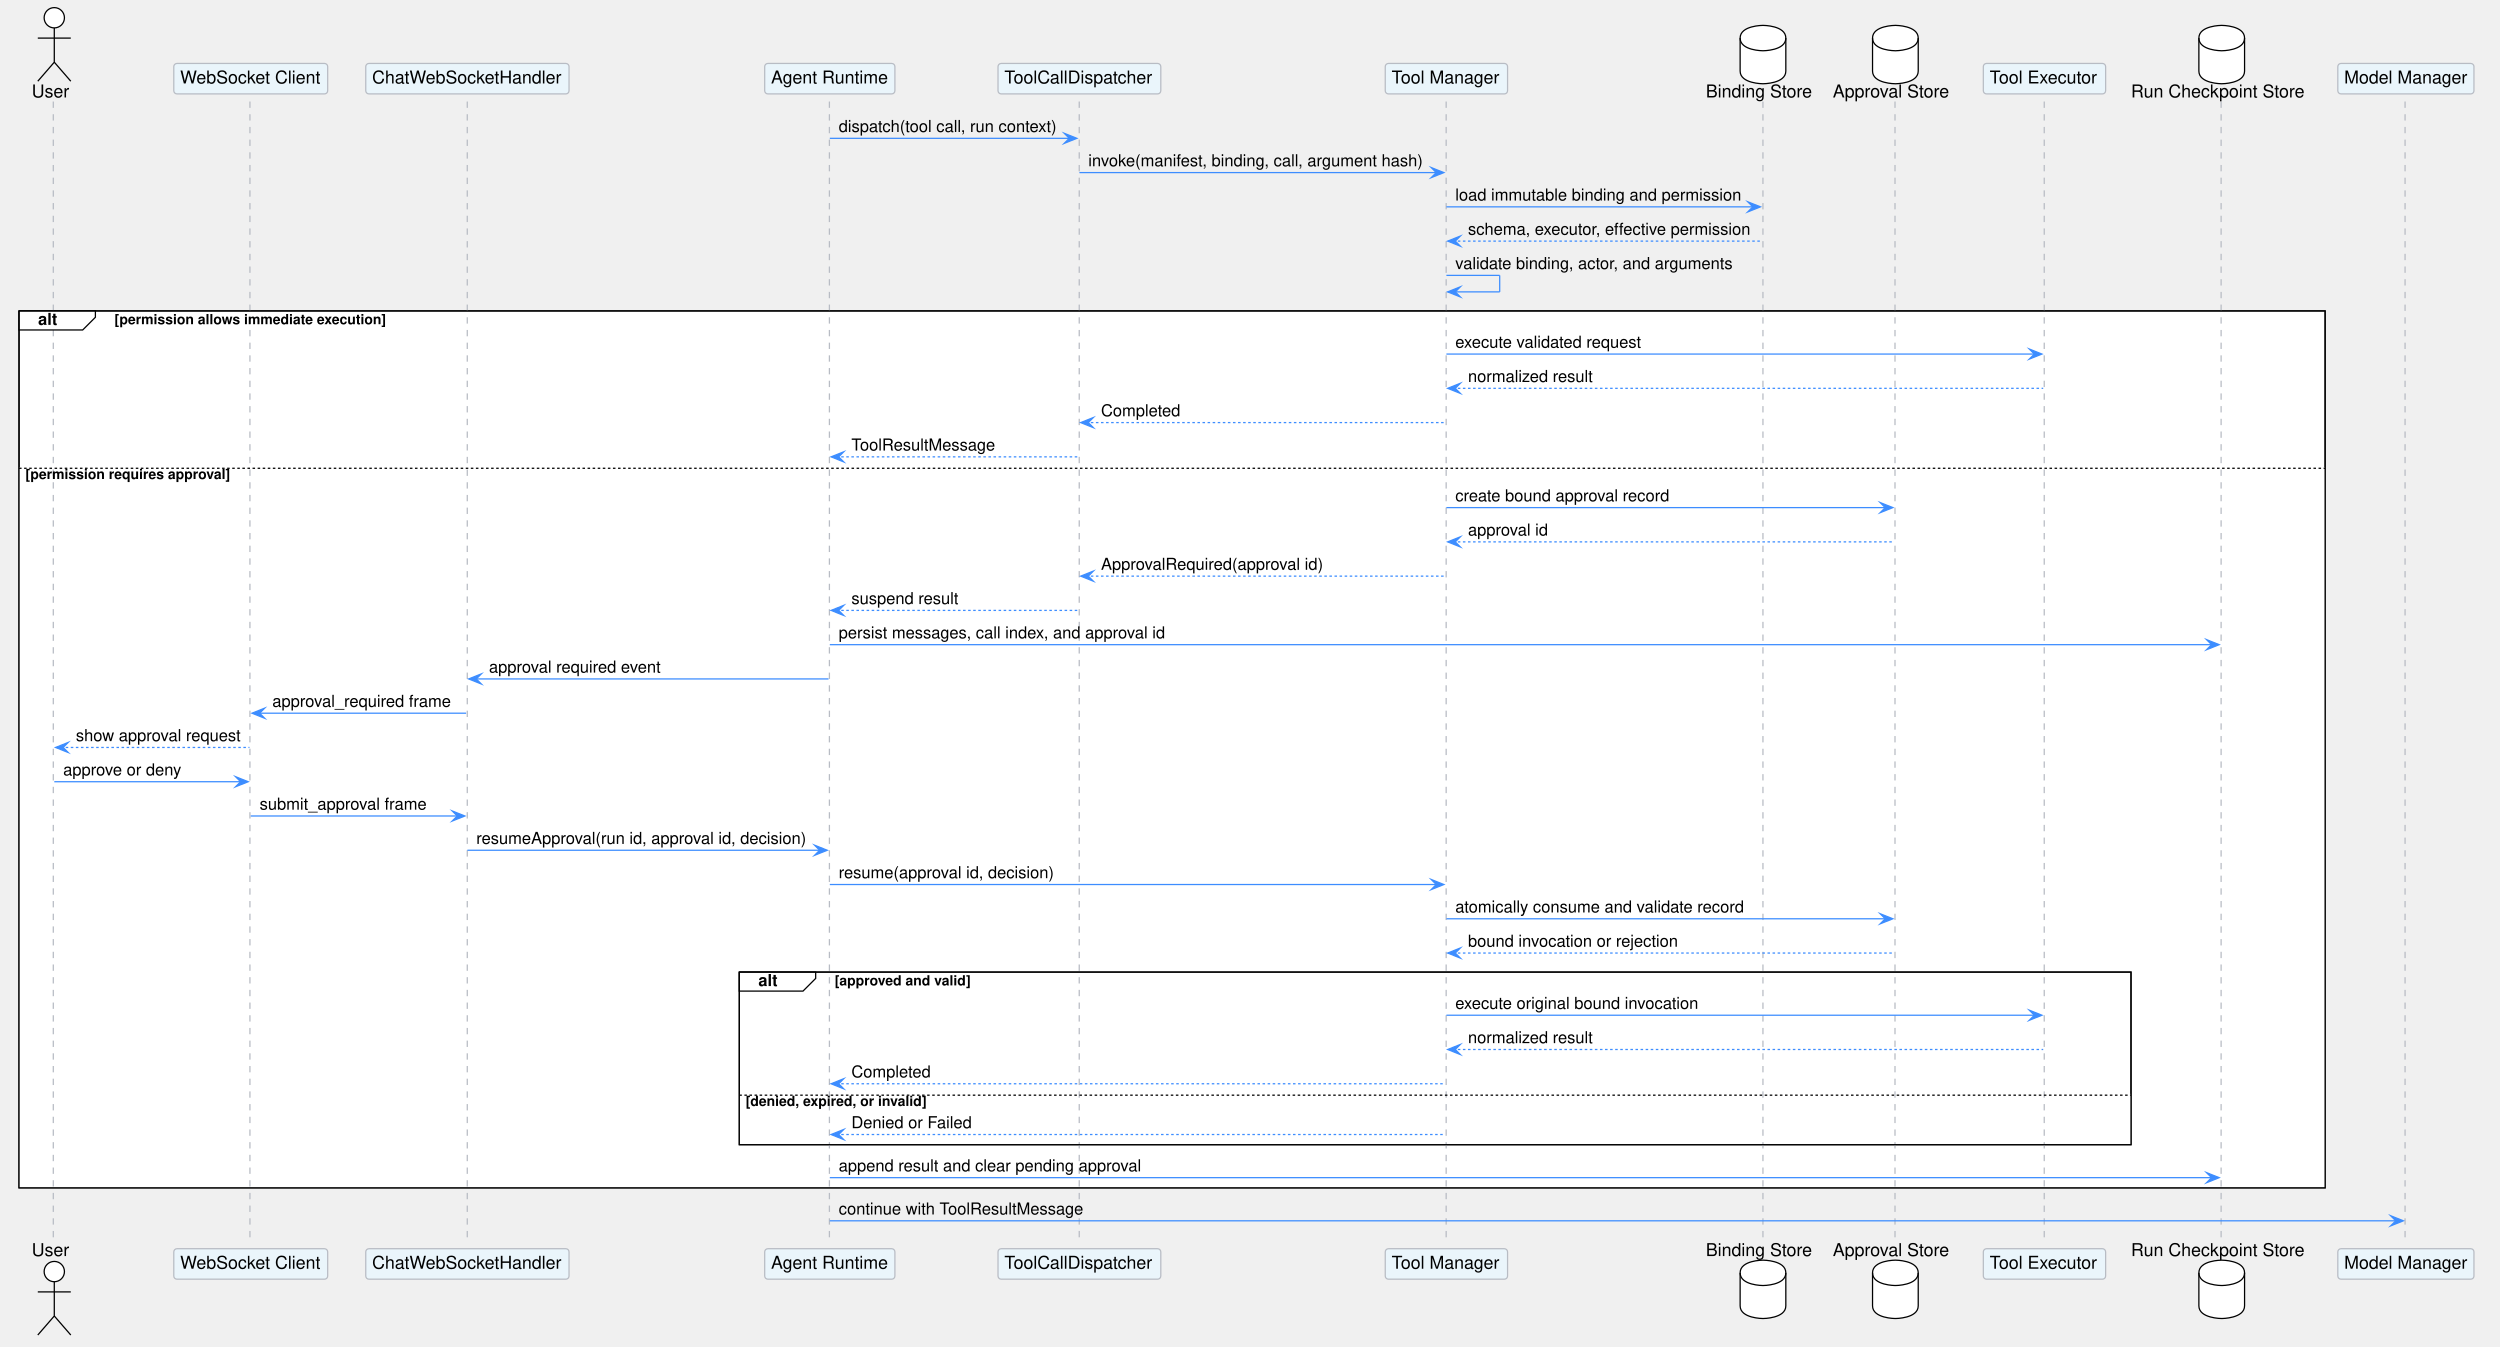
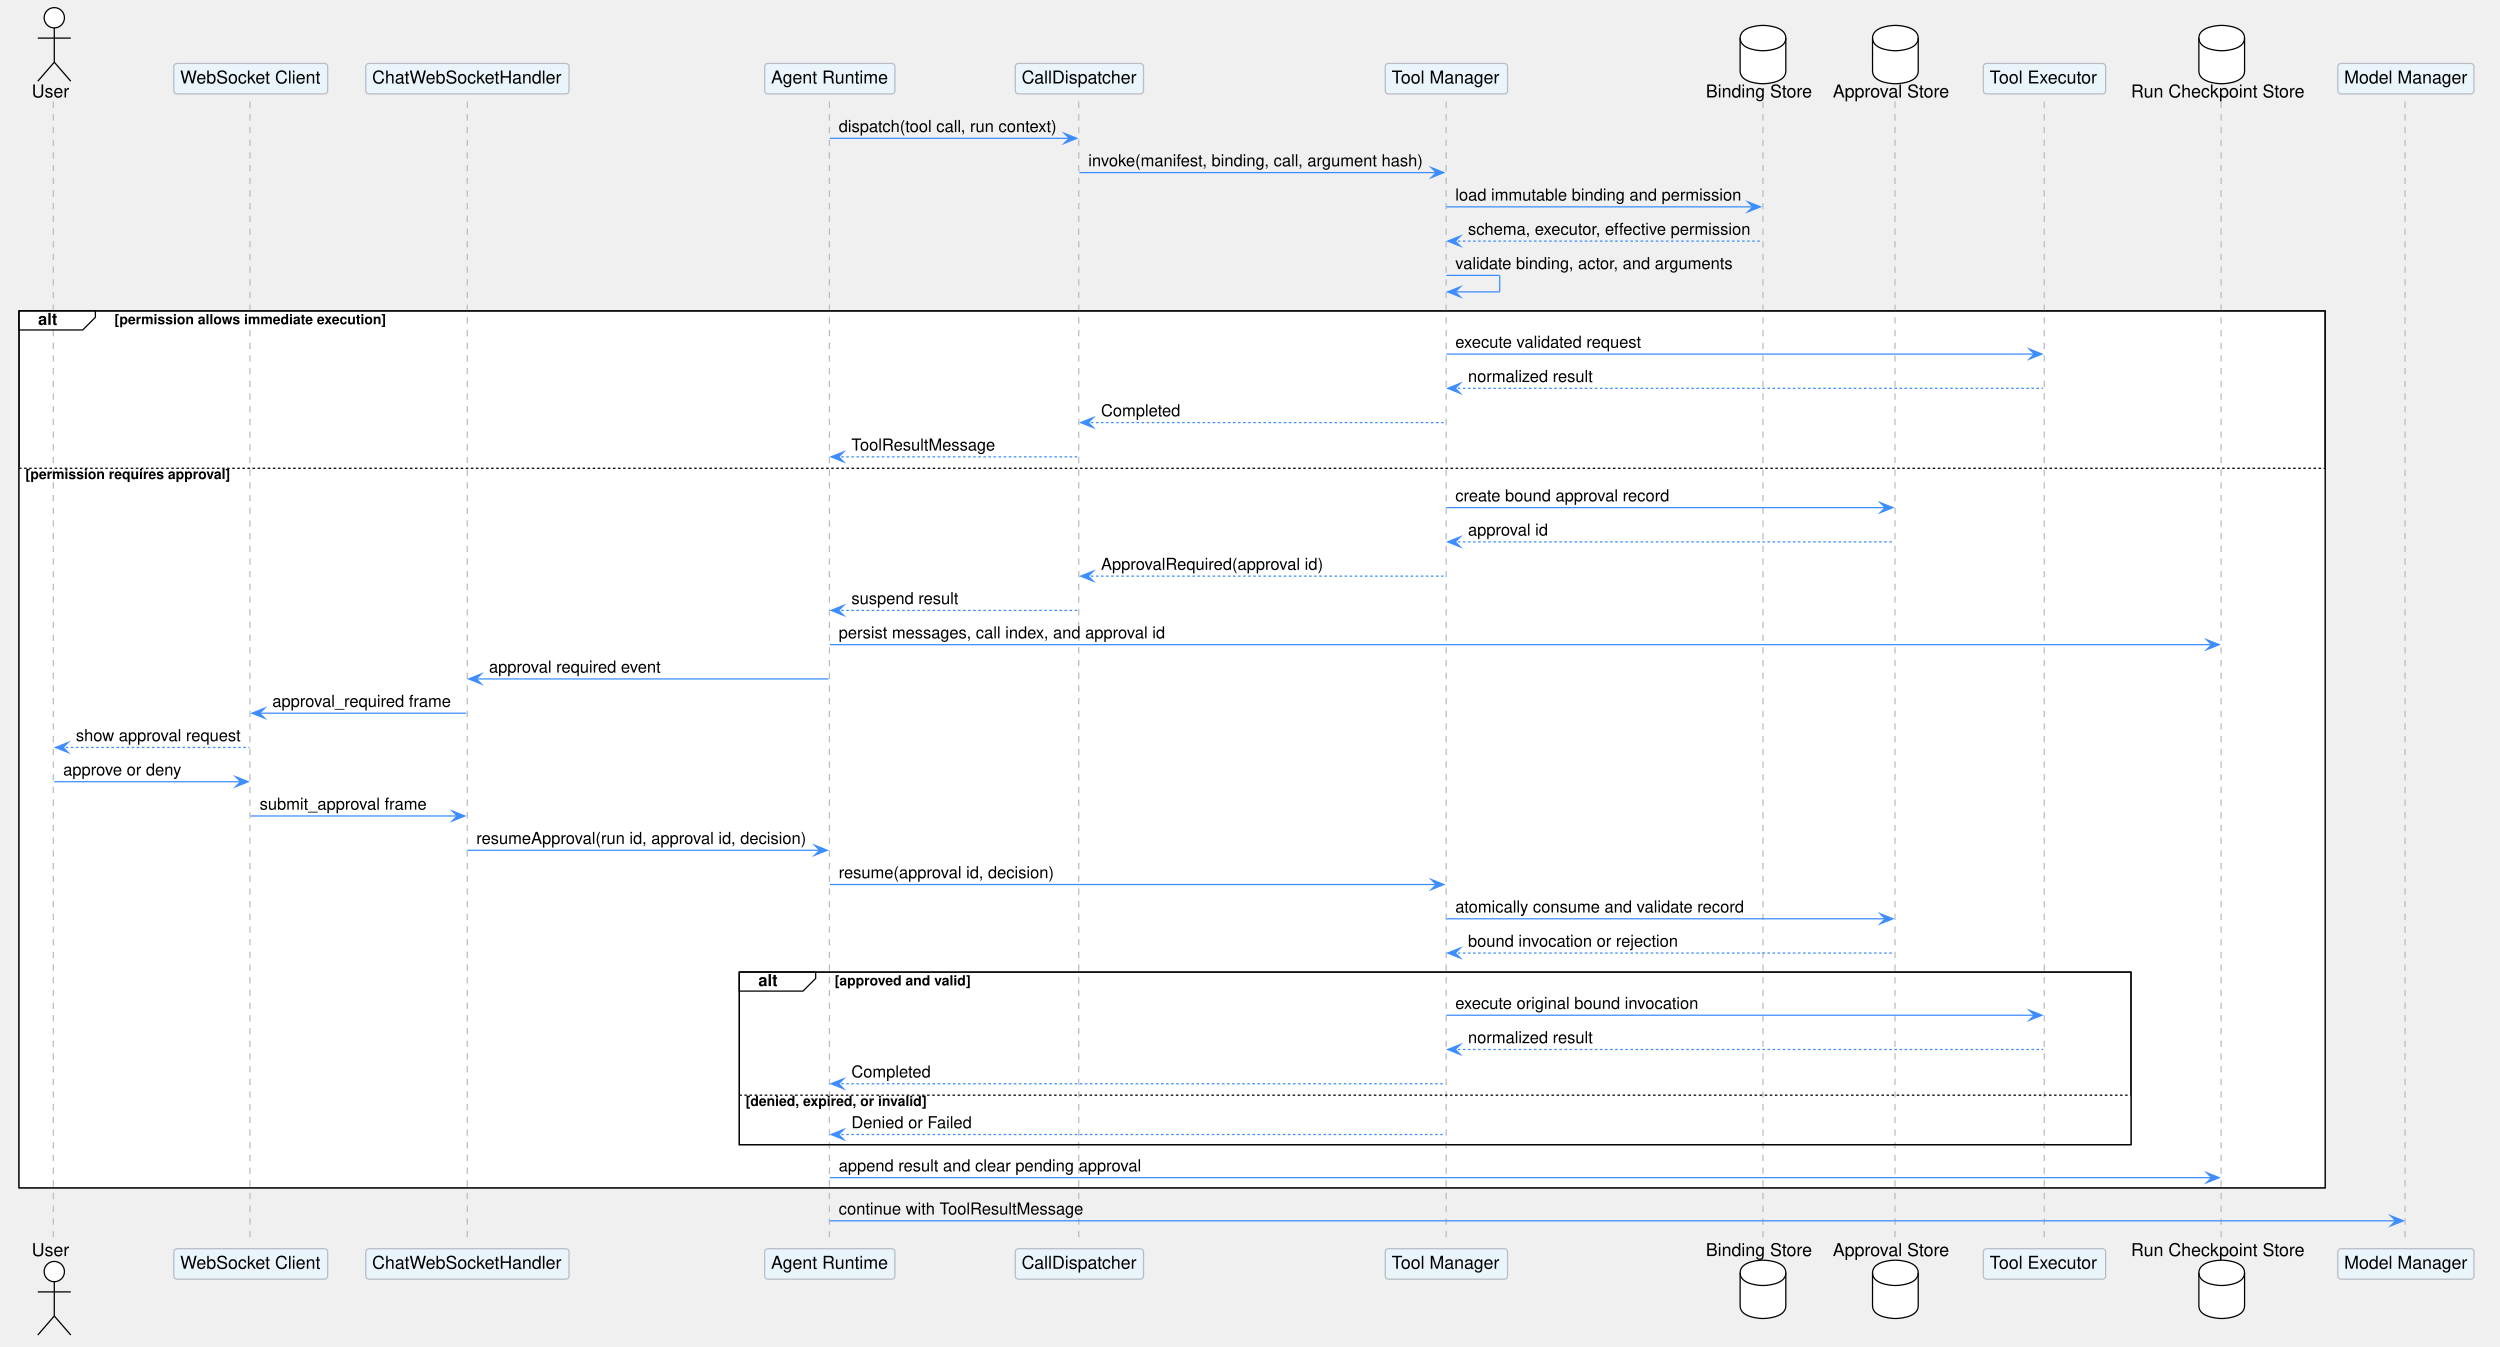
<svg xmlns="http://www.w3.org/2000/svg" contentStyleType="text/css" data-diagram-type="SEQUENCE" height="1061px" preserveAspectRatio="none" style="width:1970px;height:1061px;background:#FFFFFF;" version="1.1" viewBox="0 0 1970 1061" width="1970px" zoomAndPan="magnify">
  <defs />
  <g>
    <rect fill="#FFFFFF" height="691" style="stroke:#000000;stroke-width:1;" width="1817.2" x="15" y="245" />
    <rect fill="#FFFFFF" height="568" style="stroke:none;stroke-width:1;" width="1817.2" x="15" y="368" />
    <rect fill="#FFFFFF" height="136" style="stroke:#000000;stroke-width:1;" width="1096.658" x="582.577" y="766" />
    <rect fill="#FFFFFF" height="40" style="stroke:none;stroke-width:1;" width="1096.658" x="582.577" y="862" />
-     <g class="participant-lifeline" data-entity-uid="part1" data-qualified-name="User" data-source-line="444" id="part1-lifeline">
+     <g class="participant-lifeline" data-entity-uid="part1" data-qualified-name="User" data-source-line="510" id="part1-lifeline">
      <g>
        <rect fill="#000000" fill-opacity="0" height="900" width="8" x="38.779" y="80" />
        <line style="stroke:#B8BCC4;stroke-width:1;stroke-dasharray:5,5;" x1="42" x2="42" y1="80" y2="980" />
      </g>
    </g>
-     <g class="participant-lifeline" data-entity-uid="part2" data-qualified-name="Client" data-source-line="445" id="part2-lifeline">
+     <g class="participant-lifeline" data-entity-uid="part2" data-qualified-name="Client" data-source-line="511" id="part2-lifeline">
      <g>
        <rect fill="#000000" fill-opacity="0" height="900" width="8" x="193.579" y="80" />
        <line style="stroke:#B8BCC4;stroke-width:1;stroke-dasharray:5,5;" x1="196.945" x2="196.945" y1="80" y2="980" />
      </g>
    </g>
-     <g class="participant-lifeline" data-entity-uid="part3" data-qualified-name="Handler" data-source-line="446" id="part3-lifeline">
+     <g class="participant-lifeline" data-entity-uid="part3" data-qualified-name="Handler" data-source-line="512" id="part3-lifeline">
      <g>
        <rect fill="#000000" fill-opacity="0" height="900" width="8" x="364.306" y="80" />
        <line style="stroke:#B8BCC4;stroke-width:1;stroke-dasharray:5,5;" x1="368.213" x2="368.213" y1="80" y2="980" />
      </g>
    </g>
-     <g class="participant-lifeline" data-entity-uid="part4" data-qualified-name="Runtime" data-source-line="447" id="part4-lifeline">
+     <g class="participant-lifeline" data-entity-uid="part4" data-qualified-name="Runtime" data-source-line="513" id="part4-lifeline">
      <g>
        <rect fill="#000000" fill-opacity="0" height="900" width="8" x="649.88" y="80" />
        <line style="stroke:#B8BCC4;stroke-width:1;stroke-dasharray:5,5;" x1="653.577" x2="653.577" y1="80" y2="980" />
      </g>
    </g>
-     <g class="participant-lifeline" data-entity-uid="part5" data-qualified-name="Dispatcher" data-source-line="448" id="part5-lifeline">
+     <g class="participant-lifeline" data-entity-uid="part5" data-qualified-name="Dispatcher" data-source-line="514" id="part5-lifeline">
      <g>
        <rect fill="#000000" fill-opacity="0" height="900" width="8" x="846.575" y="80" />
-         <line style="stroke:#B8BCC4;stroke-width:1;stroke-dasharray:5,5;" x1="850.44" x2="850.44" y1="80" y2="980" />
-       </g>
-     </g>
-     <g class="participant-lifeline" data-entity-uid="part6" data-qualified-name="ToolManager" data-source-line="449" id="part6-lifeline">
+         <line style="stroke:#B8BCC4;stroke-width:1;stroke-dasharray:5,5;" x1="850.058" x2="850.058" y1="80" y2="980" />
+       </g>
+     </g>
+     <g class="participant-lifeline" data-entity-uid="part6" data-qualified-name="ToolManager" data-source-line="515" id="part6-lifeline">
      <g>
        <rect fill="#000000" fill-opacity="0" height="900" width="8" x="1135.767" y="80" />
        <line style="stroke:#B8BCC4;stroke-width:1;stroke-dasharray:5,5;" x1="1139.578" x2="1139.578" y1="80" y2="980" />
      </g>
    </g>
-     <g class="participant-lifeline" data-entity-uid="part7" data-qualified-name="BindingStore" data-source-line="450" id="part7-lifeline">
+     <g class="participant-lifeline" data-entity-uid="part7" data-qualified-name="BindingStore" data-source-line="516" id="part7-lifeline">
      <g>
        <rect fill="#000000" fill-opacity="0" height="900" width="8" x="1385.229" y="80" />
        <line style="stroke:#B8BCC4;stroke-width:1;stroke-dasharray:5,5;" x1="1389.202" x2="1389.202" y1="80" y2="980" />
      </g>
    </g>
-     <g class="participant-lifeline" data-entity-uid="part8" data-qualified-name="ApprovalStore" data-source-line="451" id="part8-lifeline">
+     <g class="participant-lifeline" data-entity-uid="part8" data-qualified-name="ApprovalStore" data-source-line="517" id="part8-lifeline">
      <g>
        <rect fill="#000000" fill-opacity="0" height="900" width="8" x="1489.56" y="80" />
        <line style="stroke:#B8BCC4;stroke-width:1;stroke-dasharray:5,5;" x1="1493.257" x2="1493.257" y1="80" y2="980" />
      </g>
    </g>
-     <g class="participant-lifeline" data-entity-uid="part9" data-qualified-name="Executor" data-source-line="452" id="part9-lifeline">
+     <g class="participant-lifeline" data-entity-uid="part9" data-qualified-name="Executor" data-source-line="518" id="part9-lifeline">
      <g>
        <rect fill="#000000" fill-opacity="0" height="900" width="8" x="1607.049" y="80" />
        <line style="stroke:#B8BCC4;stroke-width:1;stroke-dasharray:5,5;" x1="1610.863" x2="1610.863" y1="80" y2="980" />
      </g>
    </g>
-     <g class="participant-lifeline" data-entity-uid="part10" data-qualified-name="CheckpointStore" data-source-line="453" id="part10-lifeline">
+     <g class="participant-lifeline" data-entity-uid="part10" data-qualified-name="CheckpointStore" data-source-line="519" id="part10-lifeline">
      <g>
        <rect fill="#000000" fill-opacity="0" height="900" width="8" x="1746.718" y="80" />
        <line style="stroke:#B8BCC4;stroke-width:1;stroke-dasharray:5,5;" x1="1750.235" x2="1750.235" y1="80" y2="980" />
      </g>
    </g>
-     <g class="participant-lifeline" data-entity-uid="part11" data-qualified-name="ModelManager" data-source-line="454" id="part11-lifeline">
+     <g class="participant-lifeline" data-entity-uid="part11" data-qualified-name="ModelManager" data-source-line="520" id="part11-lifeline">
      <g>
        <rect fill="#000000" fill-opacity="0" height="900" width="8" x="1891.838" y="80" />
        <line style="stroke:#B8BCC4;stroke-width:1;stroke-dasharray:5,5;" x1="1895.2" x2="1895.2" y1="80" y2="980" />
      </g>
    </g>
-     <g class="participant participant-head" data-entity-uid="part1" data-qualified-name="User" data-source-line="444" id="part1-head">
+     <g class="participant participant-head" data-entity-uid="part1" data-qualified-name="User" data-source-line="510" id="part1-head">
      <text fill="#000000" font-family="Helvetica" font-size="14" lengthAdjust="spacing" textLength="29.559" x="25" y="76.78">User</text>
      <ellipse cx="42.779" cy="14" fill="#FFFFFF" rx="8" ry="8" style="stroke:#000000;stroke-width:1;" />
      <path d="M42.779,22 L42.779,49 M29.779,30 L55.779,30 M42.779,49 L29.779,64 M42.779,49 L55.779,64" fill="none" style="stroke:#000000;stroke-width:1;" />
    </g>
-     <g class="participant participant-tail" data-entity-uid="part1" data-qualified-name="User" data-source-line="444" id="part1-tail">
+     <g class="participant participant-tail" data-entity-uid="part1" data-qualified-name="User" data-source-line="510" id="part1-tail">
      <text fill="#000000" font-family="Helvetica" font-size="14" lengthAdjust="spacing" textLength="29.559" x="25" y="989.78">User</text>
      <ellipse cx="42.779" cy="1002" fill="#FFFFFF" rx="8" ry="8" style="stroke:#000000;stroke-width:1;" />
      <path d="M42.779,1010 L42.779,1037 M29.779,1018 L55.779,1018 M42.779,1037 L29.779,1052 M42.779,1037 L55.779,1052" fill="none" style="stroke:#000000;stroke-width:1;" />
    </g>
-     <g class="participant participant-head" data-entity-uid="part2" data-qualified-name="Client" data-source-line="445" id="part2-head">
+     <g class="participant participant-head" data-entity-uid="part2" data-qualified-name="Client" data-source-line="511" id="part2-head">
      <rect fill="#EAF5FB" height="24" rx="2.5" ry="2.5" style="stroke:#B8BCC4;stroke-width:1;" width="121.269" x="136.945" y="50" />
      <text fill="#000000" font-family="Helvetica" font-size="14" lengthAdjust="spacing" textLength="111.269" x="141.945" y="65.78">WebSocket Client</text>
    </g>
-     <g class="participant participant-tail" data-entity-uid="part2" data-qualified-name="Client" data-source-line="445" id="part2-tail">
+     <g class="participant participant-tail" data-entity-uid="part2" data-qualified-name="Client" data-source-line="511" id="part2-tail">
      <rect fill="#EAF5FB" height="24" rx="2.5" ry="2.5" style="stroke:#B8BCC4;stroke-width:1;" width="121.269" x="136.945" y="984" />
      <text fill="#000000" font-family="Helvetica" font-size="14" lengthAdjust="spacing" textLength="111.269" x="141.945" y="999.78">WebSocket Client</text>
    </g>
-     <g class="participant participant-head" data-entity-uid="part3" data-qualified-name="Handler" data-source-line="446" id="part3-head">
+     <g class="participant participant-head" data-entity-uid="part3" data-qualified-name="Handler" data-source-line="512" id="part3-head">
      <rect fill="#EAF5FB" height="24" rx="2.5" ry="2.5" style="stroke:#B8BCC4;stroke-width:1;" width="160.185" x="288.213" y="50" />
      <text fill="#000000" font-family="Helvetica" font-size="14" lengthAdjust="spacing" textLength="150.185" x="293.213" y="65.78">ChatWebSocketHandler</text>
    </g>
-     <g class="participant participant-tail" data-entity-uid="part3" data-qualified-name="Handler" data-source-line="446" id="part3-tail">
+     <g class="participant participant-tail" data-entity-uid="part3" data-qualified-name="Handler" data-source-line="512" id="part3-tail">
      <rect fill="#EAF5FB" height="24" rx="2.5" ry="2.5" style="stroke:#B8BCC4;stroke-width:1;" width="160.185" x="288.213" y="984" />
      <text fill="#000000" font-family="Helvetica" font-size="14" lengthAdjust="spacing" textLength="150.185" x="293.213" y="999.78">ChatWebSocketHandler</text>
    </g>
-     <g class="participant participant-head" data-entity-uid="part4" data-qualified-name="Runtime" data-source-line="447" id="part4-head">
+     <g class="participant participant-head" data-entity-uid="part4" data-qualified-name="Runtime" data-source-line="513" id="part4-head">
      <rect fill="#EAF5FB" height="24" rx="2.5" ry="2.5" style="stroke:#B8BCC4;stroke-width:1;" width="102.606" x="602.577" y="50" />
      <text fill="#000000" font-family="Helvetica" font-size="14" lengthAdjust="spacing" textLength="92.606" x="607.577" y="65.78">Agent Runtime</text>
    </g>
-     <g class="participant participant-tail" data-entity-uid="part4" data-qualified-name="Runtime" data-source-line="447" id="part4-tail">
+     <g class="participant participant-tail" data-entity-uid="part4" data-qualified-name="Runtime" data-source-line="513" id="part4-tail">
      <rect fill="#EAF5FB" height="24" rx="2.5" ry="2.5" style="stroke:#B8BCC4;stroke-width:1;" width="102.606" x="602.577" y="984" />
      <text fill="#000000" font-family="Helvetica" font-size="14" lengthAdjust="spacing" textLength="92.606" x="607.577" y="999.78">Agent Runtime</text>
    </g>
-     <g class="participant participant-head" data-entity-uid="part5" data-qualified-name="Dispatcher" data-source-line="448" id="part5-head">
-       <rect fill="#EAF5FB" height="24" rx="2.5" ry="2.5" style="stroke:#B8BCC4;stroke-width:1;" width="128.269" x="786.44" y="50" />
-       <text fill="#000000" font-family="Helvetica" font-size="14" lengthAdjust="spacing" textLength="118.269" x="791.44" y="65.78">ToolCallDispatcher</text>
-     </g>
-     <g class="participant participant-tail" data-entity-uid="part5" data-qualified-name="Dispatcher" data-source-line="448" id="part5-tail">
-       <rect fill="#EAF5FB" height="24" rx="2.5" ry="2.5" style="stroke:#B8BCC4;stroke-width:1;" width="128.269" x="786.44" y="984" />
-       <text fill="#000000" font-family="Helvetica" font-size="14" lengthAdjust="spacing" textLength="118.269" x="791.44" y="999.78">ToolCallDispatcher</text>
-     </g>
-     <g class="participant participant-head" data-entity-uid="part6" data-qualified-name="ToolManager" data-source-line="449" id="part6-head">
+     <g class="participant participant-head" data-entity-uid="part5" data-qualified-name="Dispatcher" data-source-line="514" id="part5-head">
+       <rect fill="#EAF5FB" height="24" rx="2.5" ry="2.5" style="stroke:#B8BCC4;stroke-width:1;" width="101.034" x="800.058" y="50" />
+       <text fill="#000000" font-family="Helvetica" font-size="14" lengthAdjust="spacing" textLength="91.034" x="805.058" y="65.78">CallDispatcher</text>
+     </g>
+     <g class="participant participant-tail" data-entity-uid="part5" data-qualified-name="Dispatcher" data-source-line="514" id="part5-tail">
+       <rect fill="#EAF5FB" height="24" rx="2.5" ry="2.5" style="stroke:#B8BCC4;stroke-width:1;" width="101.034" x="800.058" y="984" />
+       <text fill="#000000" font-family="Helvetica" font-size="14" lengthAdjust="spacing" textLength="91.034" x="805.058" y="999.78">CallDispatcher</text>
+     </g>
+     <g class="participant participant-head" data-entity-uid="part6" data-qualified-name="ToolManager" data-source-line="515" id="part6-head">
      <rect fill="#EAF5FB" height="24" rx="2.5" ry="2.5" style="stroke:#B8BCC4;stroke-width:1;" width="96.379" x="1091.578" y="50" />
      <text fill="#000000" font-family="Helvetica" font-size="14" lengthAdjust="spacing" textLength="86.379" x="1096.578" y="65.78">Tool Manager</text>
    </g>
-     <g class="participant participant-tail" data-entity-uid="part6" data-qualified-name="ToolManager" data-source-line="449" id="part6-tail">
+     <g class="participant participant-tail" data-entity-uid="part6" data-qualified-name="ToolManager" data-source-line="515" id="part6-tail">
      <rect fill="#EAF5FB" height="24" rx="2.5" ry="2.5" style="stroke:#B8BCC4;stroke-width:1;" width="96.379" x="1091.578" y="984" />
      <text fill="#000000" font-family="Helvetica" font-size="14" lengthAdjust="spacing" textLength="86.379" x="1096.578" y="999.78">Tool Manager</text>
    </g>
-     <g class="participant participant-head" data-entity-uid="part7" data-qualified-name="BindingStore" data-source-line="450" id="part7-head">
+     <g class="participant participant-head" data-entity-uid="part7" data-qualified-name="BindingStore" data-source-line="516" id="part7-head">
      <text fill="#000000" font-family="Helvetica" font-size="14" lengthAdjust="spacing" textLength="84.055" x="1344.202" y="76.78">Binding Store</text>
      <path d="M1371.229,30 C1371.229,20 1389.229,20 1389.229,20 C1389.229,20 1407.229,20 1407.229,30 L1407.229,56 C1407.229,66 1389.229,66 1389.229,66 C1389.229,66 1371.229,66 1371.229,56 L1371.229,30" fill="#FFFFFF" style="stroke:#000000;stroke-width:1;" />
      <path d="M1371.229,30 C1371.229,40 1389.229,40 1389.229,40 C1389.229,40 1407.229,40 1407.229,30" fill="none" style="stroke:#000000;stroke-width:1;" />
    </g>
-     <g class="participant participant-tail" data-entity-uid="part7" data-qualified-name="BindingStore" data-source-line="450" id="part7-tail">
+     <g class="participant participant-tail" data-entity-uid="part7" data-qualified-name="BindingStore" data-source-line="516" id="part7-tail">
      <text fill="#000000" font-family="Helvetica" font-size="14" lengthAdjust="spacing" textLength="84.055" x="1344.202" y="989.78">Binding Store</text>
      <path d="M1371.229,1003 C1371.229,993 1389.229,993 1389.229,993 C1389.229,993 1407.229,993 1407.229,1003 L1407.229,1029 C1407.229,1039 1389.229,1039 1389.229,1039 C1389.229,1039 1371.229,1039 1371.229,1029 L1371.229,1003" fill="#FFFFFF" style="stroke:#000000;stroke-width:1;" />
      <path d="M1371.229,1003 C1371.229,1013 1389.229,1013 1389.229,1013 C1389.229,1013 1407.229,1013 1407.229,1003" fill="none" style="stroke:#000000;stroke-width:1;" />
    </g>
-     <g class="participant participant-head" data-entity-uid="part8" data-qualified-name="ApprovalStore" data-source-line="451" id="part8-head">
+     <g class="participant participant-head" data-entity-uid="part8" data-qualified-name="ApprovalStore" data-source-line="517" id="part8-head">
      <text fill="#000000" font-family="Helvetica" font-size="14" lengthAdjust="spacing" textLength="92.606" x="1444.257" y="76.78">Approval Store</text>
      <path d="M1475.56,30 C1475.56,20 1493.56,20 1493.56,20 C1493.56,20 1511.56,20 1511.56,30 L1511.56,56 C1511.56,66 1493.56,66 1493.56,66 C1493.56,66 1475.56,66 1475.56,56 L1475.56,30" fill="#FFFFFF" style="stroke:#000000;stroke-width:1;" />
      <path d="M1475.56,30 C1475.56,40 1493.56,40 1493.56,40 C1493.56,40 1511.56,40 1511.56,30" fill="none" style="stroke:#000000;stroke-width:1;" />
    </g>
-     <g class="participant participant-tail" data-entity-uid="part8" data-qualified-name="ApprovalStore" data-source-line="451" id="part8-tail">
+     <g class="participant participant-tail" data-entity-uid="part8" data-qualified-name="ApprovalStore" data-source-line="517" id="part8-tail">
      <text fill="#000000" font-family="Helvetica" font-size="14" lengthAdjust="spacing" textLength="92.606" x="1444.257" y="989.78">Approval Store</text>
      <path d="M1475.56,1003 C1475.56,993 1493.56,993 1493.56,993 C1493.56,993 1511.56,993 1511.56,1003 L1511.56,1029 C1511.56,1039 1493.56,1039 1493.56,1039 C1493.56,1039 1475.56,1039 1475.56,1029 L1475.56,1003" fill="#FFFFFF" style="stroke:#000000;stroke-width:1;" />
      <path d="M1475.56,1003 C1475.56,1013 1493.56,1013 1493.56,1013 C1493.56,1013 1511.56,1013 1511.56,1003" fill="none" style="stroke:#000000;stroke-width:1;" />
    </g>
-     <g class="participant participant-head" data-entity-uid="part9" data-qualified-name="Executor" data-source-line="452" id="part9-head">
+     <g class="participant participant-head" data-entity-uid="part9" data-qualified-name="Executor" data-source-line="518" id="part9-head">
      <rect fill="#EAF5FB" height="24" rx="2.5" ry="2.5" style="stroke:#B8BCC4;stroke-width:1;" width="96.372" x="1562.863" y="50" />
      <text fill="#000000" font-family="Helvetica" font-size="14" lengthAdjust="spacing" textLength="86.372" x="1567.863" y="65.78">Tool Executor</text>
    </g>
-     <g class="participant participant-tail" data-entity-uid="part9" data-qualified-name="Executor" data-source-line="452" id="part9-tail">
+     <g class="participant participant-tail" data-entity-uid="part9" data-qualified-name="Executor" data-source-line="518" id="part9-tail">
      <rect fill="#EAF5FB" height="24" rx="2.5" ry="2.5" style="stroke:#B8BCC4;stroke-width:1;" width="96.372" x="1562.863" y="984" />
      <text fill="#000000" font-family="Helvetica" font-size="14" lengthAdjust="spacing" textLength="86.372" x="1567.863" y="999.78">Tool Executor</text>
    </g>
-     <g class="participant participant-head" data-entity-uid="part10" data-qualified-name="CheckpointStore" data-source-line="453" id="part10-head">
+     <g class="participant participant-head" data-entity-uid="part10" data-qualified-name="CheckpointStore" data-source-line="519" id="part10-head">
      <text fill="#000000" font-family="Helvetica" font-size="14" lengthAdjust="spacing" textLength="136.965" x="1679.235" y="76.78">Run Checkpoint Store</text>
      <path d="M1732.718,30 C1732.718,20 1750.718,20 1750.718,20 C1750.718,20 1768.718,20 1768.718,30 L1768.718,56 C1768.718,66 1750.718,66 1750.718,66 C1750.718,66 1732.718,66 1732.718,56 L1732.718,30" fill="#FFFFFF" style="stroke:#000000;stroke-width:1;" />
      <path d="M1732.718,30 C1732.718,40 1750.718,40 1750.718,40 C1750.718,40 1768.718,40 1768.718,30" fill="none" style="stroke:#000000;stroke-width:1;" />
    </g>
-     <g class="participant participant-tail" data-entity-uid="part10" data-qualified-name="CheckpointStore" data-source-line="453" id="part10-tail">
+     <g class="participant participant-tail" data-entity-uid="part10" data-qualified-name="CheckpointStore" data-source-line="519" id="part10-tail">
      <text fill="#000000" font-family="Helvetica" font-size="14" lengthAdjust="spacing" textLength="136.965" x="1679.235" y="989.78">Run Checkpoint Store</text>
      <path d="M1732.718,1003 C1732.718,993 1750.718,993 1750.718,993 C1750.718,993 1768.718,993 1768.718,1003 L1768.718,1029 C1768.718,1039 1750.718,1039 1750.718,1039 C1750.718,1039 1732.718,1039 1732.718,1029 L1732.718,1003" fill="#FFFFFF" style="stroke:#000000;stroke-width:1;" />
      <path d="M1732.718,1003 C1732.718,1013 1750.718,1013 1750.718,1013 C1750.718,1013 1768.718,1013 1768.718,1003" fill="none" style="stroke:#000000;stroke-width:1;" />
    </g>
-     <g class="participant participant-head" data-entity-uid="part11" data-qualified-name="ModelManager" data-source-line="454" id="part11-head">
+     <g class="participant participant-head" data-entity-uid="part11" data-qualified-name="ModelManager" data-source-line="520" id="part11-head">
      <rect fill="#EAF5FB" height="24" rx="2.5" ry="2.5" style="stroke:#B8BCC4;stroke-width:1;" width="107.275" x="1842.2" y="50" />
      <text fill="#000000" font-family="Helvetica" font-size="14" lengthAdjust="spacing" textLength="97.275" x="1847.2" y="65.78">Model Manager</text>
    </g>
-     <g class="participant participant-tail" data-entity-uid="part11" data-qualified-name="ModelManager" data-source-line="454" id="part11-tail">
+     <g class="participant participant-tail" data-entity-uid="part11" data-qualified-name="ModelManager" data-source-line="520" id="part11-tail">
      <rect fill="#EAF5FB" height="24" rx="2.5" ry="2.5" style="stroke:#B8BCC4;stroke-width:1;" width="107.275" x="1842.2" y="984" />
      <text fill="#000000" font-family="Helvetica" font-size="14" lengthAdjust="spacing" textLength="97.275" x="1847.2" y="999.78">Model Manager</text>
    </g>
-     <g class="message" data-entity-1="part4" data-entity-2="part5" data-source-line="456" id="msg1">
+     <g class="message" data-entity-1="part4" data-entity-2="part5" data-source-line="522" id="msg1">
      <polygon fill="#3D8DFF" points="838.575,105,848.575,109,838.575,113,842.575,109" style="stroke:#3D8DFF;stroke-width:1;stroke-linejoin:miter;stroke-miterlimit:10;" />
      <line style="stroke:#3D8DFF;stroke-width:1;" x1="653.88" x2="844.575" y1="109" y2="109" />
      <text fill="#000000" font-family="Helvetica" font-size="13" lengthAdjust="spacing" textLength="172.694" x="660.88" y="104.01">dispatch(tool call, run context)</text>
    </g>
-     <g class="message" data-entity-1="part5" data-entity-2="part6" data-source-line="457" id="msg2">
+     <g class="message" data-entity-1="part5" data-entity-2="part6" data-source-line="523" id="msg2">
      <polygon fill="#3D8DFF" points="1127.767,132,1137.767,136,1127.767,140,1131.767,136" style="stroke:#3D8DFF;stroke-width:1;stroke-linejoin:miter;stroke-miterlimit:10;" />
      <line style="stroke:#3D8DFF;stroke-width:1;" x1="850.575" x2="1133.767" y1="136" y2="136" />
      <text fill="#000000" font-family="Helvetica" font-size="13" lengthAdjust="spacing" textLength="265.192" x="857.575" y="131.01">invoke(manifest, binding, call, argument hash)</text>
    </g>
-     <g class="message" data-entity-1="part6" data-entity-2="part7" data-source-line="458" id="msg3">
+     <g class="message" data-entity-1="part6" data-entity-2="part7" data-source-line="524" id="msg3">
      <polygon fill="#3D8DFF" points="1377.229,159,1387.229,163,1377.229,167,1381.229,163" style="stroke:#3D8DFF;stroke-width:1;stroke-linejoin:miter;stroke-miterlimit:10;" />
      <line style="stroke:#3D8DFF;stroke-width:1;" x1="1139.767" x2="1383.229" y1="163" y2="163" />
      <text fill="#000000" font-family="Helvetica" font-size="13" lengthAdjust="spacing" textLength="225.462" x="1146.767" y="158.01">load immutable binding and permission</text>
    </g>
-     <g class="message" data-entity-1="part7" data-entity-2="part6" data-source-line="459" id="msg4">
+     <g class="message" data-entity-1="part7" data-entity-2="part6" data-source-line="525" id="msg4">
      <polygon fill="#3D8DFF" points="1150.767,186,1140.767,190,1150.767,194,1146.767,190" style="stroke:#3D8DFF;stroke-width:1;stroke-linejoin:miter;stroke-miterlimit:10;" />
      <line style="stroke:#3D8DFF;stroke-width:1;stroke-dasharray:2,2;" x1="1144.767" x2="1388.229" y1="190" y2="190" />
      <text fill="#000000" font-family="Helvetica" font-size="13" lengthAdjust="spacing" textLength="224.707" x="1156.767" y="185.01">schema, executor, effective permission</text>
    </g>
-     <g class="message" data-entity-1="part6" data-entity-2="part6" data-source-line="460" id="msg5">
+     <g class="message" data-entity-1="part6" data-entity-2="part6" data-source-line="526" id="msg5">
      <line style="stroke:#3D8DFF;stroke-width:1;" x1="1139.767" x2="1181.767" y1="217" y2="217" />
      <line style="stroke:#3D8DFF;stroke-width:1;" x1="1181.767" x2="1181.767" y1="217" y2="230" />
      <line style="stroke:#3D8DFF;stroke-width:1;" x1="1140.767" x2="1181.767" y1="230" y2="230" />
      <polygon fill="#3D8DFF" points="1150.767,226,1140.767,230,1150.767,234,1146.767,230" style="stroke:#3D8DFF;stroke-width:1;stroke-linejoin:miter;stroke-miterlimit:10;" />
      <text fill="#000000" font-family="Helvetica" font-size="13" lengthAdjust="spacing" textLength="220.416" x="1146.767" y="212.01">validate binding, actor, and arguments</text>
    </g>
    <path d="M15,245 L75.171,245 L75.171,250 L65.171,260 L15,260 L15,245" fill="#FFFFFF" style="stroke:#000000;stroke-width:1;" />
    <rect fill="none" height="691" style="stroke:#000000;stroke-width:1;" width="1817.2" x="15" y="245" />
    <text fill="#000000" font-family="Helvetica" font-size="13" font-weight="700" lengthAdjust="spacing" textLength="15.171" x="30" y="256.01">alt</text>
    <text fill="#000000" font-family="Helvetica" font-size="11" font-weight="700" lengthAdjust="spacing" textLength="214.559" x="90.171" y="255.47">[permission allows immediate execution]</text>
-     <g class="message" data-entity-1="part6" data-entity-2="part9" data-source-line="463" id="msg6">
+     <g class="message" data-entity-1="part6" data-entity-2="part9" data-source-line="529" id="msg6">
      <polygon fill="#3D8DFF" points="1599.049,275,1609.049,279,1599.049,283,1603.049,279" style="stroke:#3D8DFF;stroke-width:1;stroke-linejoin:miter;stroke-miterlimit:10;" />
      <line style="stroke:#3D8DFF;stroke-width:1;" x1="1139.767" x2="1605.049" y1="279" y2="279" />
      <text fill="#000000" font-family="Helvetica" font-size="13" lengthAdjust="spacing" textLength="148.154" x="1146.767" y="274.01">execute validated request</text>
    </g>
-     <g class="message" data-entity-1="part9" data-entity-2="part6" data-source-line="464" id="msg7">
+     <g class="message" data-entity-1="part9" data-entity-2="part6" data-source-line="530" id="msg7">
      <polygon fill="#3D8DFF" points="1150.767,302,1140.767,306,1150.767,310,1146.767,306" style="stroke:#3D8DFF;stroke-width:1;stroke-linejoin:miter;stroke-miterlimit:10;" />
      <line style="stroke:#3D8DFF;stroke-width:1;stroke-dasharray:2,2;" x1="1144.767" x2="1610.049" y1="306" y2="306" />
      <text fill="#000000" font-family="Helvetica" font-size="13" lengthAdjust="spacing" textLength="98.985" x="1156.767" y="301.01">normalized result</text>
    </g>
-     <g class="message" data-entity-1="part6" data-entity-2="part5" data-source-line="465" id="msg8">
+     <g class="message" data-entity-1="part6" data-entity-2="part5" data-source-line="531" id="msg8">
      <polygon fill="#3D8DFF" points="861.575,329,851.575,333,861.575,337,857.575,333" style="stroke:#3D8DFF;stroke-width:1;stroke-linejoin:miter;stroke-miterlimit:10;" />
      <line style="stroke:#3D8DFF;stroke-width:1;stroke-dasharray:2,2;" x1="855.575" x2="1138.767" y1="333" y2="333" />
      <text fill="#000000" font-family="Helvetica" font-size="13" lengthAdjust="spacing" textLength="62.867" x="867.575" y="328.01">Completed</text>
    </g>
-     <g class="message" data-entity-1="part5" data-entity-2="part4" data-source-line="466" id="msg9">
+     <g class="message" data-entity-1="part5" data-entity-2="part4" data-source-line="532" id="msg9">
      <polygon fill="#3D8DFF" points="664.88,356,654.88,360,664.88,364,660.88,360" style="stroke:#3D8DFF;stroke-width:1;stroke-linejoin:miter;stroke-miterlimit:10;" />
      <line style="stroke:#3D8DFF;stroke-width:1;stroke-dasharray:2,2;" x1="658.88" x2="849.575" y1="360" y2="360" />
      <text fill="#000000" font-family="Helvetica" font-size="13" lengthAdjust="spacing" textLength="114.886" x="670.88" y="355.01">ToolResultMessage</text>
    </g>
    <line style="stroke:#000000;stroke-width:1;stroke-dasharray:2,2;" x1="15" x2="1832.2" y1="369" y2="369" />
    <text fill="#000000" font-family="Helvetica" font-size="11" font-weight="700" lengthAdjust="spacing" textLength="161.38" x="20" y="377.47">[permission requires approval]</text>
-     <g class="message" data-entity-1="part6" data-entity-2="part8" data-source-line="468" id="msg10">
+     <g class="message" data-entity-1="part6" data-entity-2="part8" data-source-line="534" id="msg10">
      <polygon fill="#3D8DFF" points="1481.56,396,1491.56,400,1481.56,404,1485.56,400" style="stroke:#3D8DFF;stroke-width:1;stroke-linejoin:miter;stroke-miterlimit:10;" />
      <line style="stroke:#3D8DFF;stroke-width:1;" x1="1139.767" x2="1487.56" y1="400" y2="400" />
      <text fill="#000000" font-family="Helvetica" font-size="13" lengthAdjust="spacing" textLength="169.832" x="1146.767" y="395.01">create bound approval record</text>
    </g>
-     <g class="message" data-entity-1="part8" data-entity-2="part6" data-source-line="469" id="msg11">
+     <g class="message" data-entity-1="part8" data-entity-2="part6" data-source-line="535" id="msg11">
      <polygon fill="#3D8DFF" points="1150.767,423,1140.767,427,1150.767,431,1146.767,427" style="stroke:#3D8DFF;stroke-width:1;stroke-linejoin:miter;stroke-miterlimit:10;" />
      <line style="stroke:#3D8DFF;stroke-width:1;stroke-dasharray:2,2;" x1="1144.767" x2="1492.56" y1="427" y2="427" />
      <text fill="#000000" font-family="Helvetica" font-size="13" lengthAdjust="spacing" textLength="63.597" x="1156.767" y="422.01">approval id</text>
    </g>
-     <g class="message" data-entity-1="part6" data-entity-2="part5" data-source-line="470" id="msg12">
+     <g class="message" data-entity-1="part6" data-entity-2="part5" data-source-line="536" id="msg12">
      <polygon fill="#3D8DFF" points="861.575,450,851.575,454,861.575,458,857.575,454" style="stroke:#3D8DFF;stroke-width:1;stroke-linejoin:miter;stroke-miterlimit:10;" />
      <line style="stroke:#3D8DFF;stroke-width:1;stroke-dasharray:2,2;" x1="855.575" x2="1138.767" y1="454" y2="454" />
      <text fill="#000000" font-family="Helvetica" font-size="13" lengthAdjust="spacing" textLength="176.319" x="867.575" y="449.01">ApprovalRequired(approval id)</text>
    </g>
-     <g class="message" data-entity-1="part5" data-entity-2="part4" data-source-line="471" id="msg13">
+     <g class="message" data-entity-1="part5" data-entity-2="part4" data-source-line="537" id="msg13">
      <polygon fill="#3D8DFF" points="664.88,477,654.88,481,664.88,485,660.88,481" style="stroke:#3D8DFF;stroke-width:1;stroke-linejoin:miter;stroke-miterlimit:10;" />
      <line style="stroke:#3D8DFF;stroke-width:1;stroke-dasharray:2,2;" x1="658.88" x2="849.575" y1="481" y2="481" />
      <text fill="#000000" font-family="Helvetica" font-size="13" lengthAdjust="spacing" textLength="84.551" x="670.88" y="476.01">suspend result</text>
    </g>
-     <g class="message" data-entity-1="part4" data-entity-2="part10" data-source-line="472" id="msg14">
+     <g class="message" data-entity-1="part4" data-entity-2="part10" data-source-line="538" id="msg14">
      <polygon fill="#3D8DFF" points="1738.718,504,1748.718,508,1738.718,512,1742.718,508" style="stroke:#3D8DFF;stroke-width:1;stroke-linejoin:miter;stroke-miterlimit:10;" />
      <line style="stroke:#3D8DFF;stroke-width:1;" x1="653.88" x2="1744.718" y1="508" y2="508" />
      <text fill="#000000" font-family="Helvetica" font-size="13" lengthAdjust="spacing" textLength="258.692" x="660.88" y="503.01">persist messages, call index, and approval id</text>
    </g>
-     <g class="message" data-entity-1="part4" data-entity-2="part3" data-source-line="473" id="msg15">
+     <g class="message" data-entity-1="part4" data-entity-2="part3" data-source-line="539" id="msg15">
      <polygon fill="#3D8DFF" points="379.306,531,369.306,535,379.306,539,375.306,535" style="stroke:#3D8DFF;stroke-width:1;stroke-linejoin:miter;stroke-miterlimit:10;" />
      <line style="stroke:#3D8DFF;stroke-width:1;" x1="373.306" x2="652.88" y1="535" y2="535" />
      <text fill="#000000" font-family="Helvetica" font-size="13" lengthAdjust="spacing" textLength="136.589" x="385.306" y="530.01">approval required event</text>
    </g>
-     <g class="message" data-entity-1="part3" data-entity-2="part2" data-source-line="474" id="msg16">
+     <g class="message" data-entity-1="part3" data-entity-2="part2" data-source-line="540" id="msg16">
      <polygon fill="#3D8DFF" points="208.579,558,198.579,562,208.579,566,204.579,562" style="stroke:#3D8DFF;stroke-width:1;stroke-linejoin:miter;stroke-miterlimit:10;" />
      <line style="stroke:#3D8DFF;stroke-width:1;" x1="202.579" x2="367.306" y1="562" y2="562" />
      <text fill="#000000" font-family="Helvetica" font-size="13" lengthAdjust="spacing" textLength="141.635" x="214.579" y="557.01">approval_required frame</text>
    </g>
-     <g class="message" data-entity-1="part2" data-entity-2="part1" data-source-line="475" id="msg17">
+     <g class="message" data-entity-1="part2" data-entity-2="part1" data-source-line="541" id="msg17">
      <polygon fill="#3D8DFF" points="53.779,585,43.779,589,53.779,593,49.779,589" style="stroke:#3D8DFF;stroke-width:1;stroke-linejoin:miter;stroke-miterlimit:10;" />
      <line style="stroke:#3D8DFF;stroke-width:1;stroke-dasharray:2,2;" x1="47.779" x2="196.579" y1="589" y2="589" />
      <text fill="#000000" font-family="Helvetica" font-size="13" lengthAdjust="spacing" textLength="130.8" x="59.779" y="584.01">show approval request</text>
    </g>
-     <g class="message" data-entity-1="part1" data-entity-2="part2" data-source-line="476" id="msg18">
+     <g class="message" data-entity-1="part1" data-entity-2="part2" data-source-line="542" id="msg18">
      <polygon fill="#3D8DFF" points="185.579,612,195.579,616,185.579,620,189.579,616" style="stroke:#3D8DFF;stroke-width:1;stroke-linejoin:miter;stroke-miterlimit:10;" />
      <line style="stroke:#3D8DFF;stroke-width:1;" x1="42.779" x2="191.579" y1="616" y2="616" />
      <text fill="#000000" font-family="Helvetica" font-size="13" lengthAdjust="spacing" textLength="93.952" x="49.779" y="611.01">approve or deny</text>
    </g>
-     <g class="message" data-entity-1="part2" data-entity-2="part3" data-source-line="477" id="msg19">
+     <g class="message" data-entity-1="part2" data-entity-2="part3" data-source-line="543" id="msg19">
      <polygon fill="#3D8DFF" points="356.306,639,366.306,643,356.306,647,360.306,643" style="stroke:#3D8DFF;stroke-width:1;stroke-linejoin:miter;stroke-miterlimit:10;" />
      <line style="stroke:#3D8DFF;stroke-width:1;" x1="197.579" x2="362.306" y1="643" y2="643" />
      <text fill="#000000" font-family="Helvetica" font-size="13" lengthAdjust="spacing" textLength="132.228" x="204.579" y="638.01">submit_approval frame</text>
    </g>
-     <g class="message" data-entity-1="part3" data-entity-2="part4" data-source-line="478" id="msg20">
+     <g class="message" data-entity-1="part3" data-entity-2="part4" data-source-line="544" id="msg20">
      <polygon fill="#3D8DFF" points="641.88,666,651.88,670,641.88,674,645.88,670" style="stroke:#3D8DFF;stroke-width:1;stroke-linejoin:miter;stroke-miterlimit:10;" />
      <line style="stroke:#3D8DFF;stroke-width:1;" x1="368.306" x2="647.88" y1="670" y2="670" />
      <text fill="#000000" font-family="Helvetica" font-size="13" lengthAdjust="spacing" textLength="261.574" x="375.306" y="665.01">resumeApproval(run id, approval id, decision)</text>
    </g>
-     <g class="message" data-entity-1="part4" data-entity-2="part6" data-source-line="479" id="msg21">
+     <g class="message" data-entity-1="part4" data-entity-2="part6" data-source-line="545" id="msg21">
      <polygon fill="#3D8DFF" points="1127.767,693,1137.767,697,1127.767,701,1131.767,697" style="stroke:#3D8DFF;stroke-width:1;stroke-linejoin:miter;stroke-miterlimit:10;" />
      <line style="stroke:#3D8DFF;stroke-width:1;" x1="653.88" x2="1133.767" y1="697" y2="697" />
      <text fill="#000000" font-family="Helvetica" font-size="13" lengthAdjust="spacing" textLength="170.523" x="660.88" y="692.01">resume(approval id, decision)</text>
    </g>
-     <g class="message" data-entity-1="part6" data-entity-2="part8" data-source-line="480" id="msg22">
+     <g class="message" data-entity-1="part6" data-entity-2="part8" data-source-line="546" id="msg22">
      <polygon fill="#3D8DFF" points="1481.56,720,1491.56,724,1481.56,728,1485.56,724" style="stroke:#3D8DFF;stroke-width:1;stroke-linejoin:miter;stroke-miterlimit:10;" />
      <line style="stroke:#3D8DFF;stroke-width:1;" x1="1139.767" x2="1487.56" y1="724" y2="724" />
      <text fill="#000000" font-family="Helvetica" font-size="13" lengthAdjust="spacing" textLength="228.338" x="1146.767" y="719.01">atomically consume and validate record</text>
    </g>
-     <g class="message" data-entity-1="part8" data-entity-2="part6" data-source-line="481" id="msg23">
+     <g class="message" data-entity-1="part8" data-entity-2="part6" data-source-line="547" id="msg23">
      <polygon fill="#3D8DFF" points="1150.767,747,1140.767,751,1150.767,755,1146.767,751" style="stroke:#3D8DFF;stroke-width:1;stroke-linejoin:miter;stroke-miterlimit:10;" />
      <line style="stroke:#3D8DFF;stroke-width:1;stroke-dasharray:2,2;" x1="1144.767" x2="1492.56" y1="751" y2="751" />
      <text fill="#000000" font-family="Helvetica" font-size="13" lengthAdjust="spacing" textLength="166.22" x="1156.767" y="746.01">bound invocation or rejection</text>
    </g>
    <path d="M582.577,766 L642.748,766 L642.748,771 L632.748,781 L582.577,781 L582.577,766" fill="#FFFFFF" style="stroke:#000000;stroke-width:1;" />
    <rect fill="none" height="136" style="stroke:#000000;stroke-width:1;" width="1096.658" x="582.577" y="766" />
    <text fill="#000000" font-family="Helvetica" font-size="13" font-weight="700" lengthAdjust="spacing" textLength="15.171" x="597.577" y="777.01">alt</text>
    <text fill="#000000" font-family="Helvetica" font-size="11" font-weight="700" lengthAdjust="spacing" textLength="107.572" x="657.748" y="776.47">[approved and valid]</text>
-     <g class="message" data-entity-1="part6" data-entity-2="part9" data-source-line="483" id="msg24">
+     <g class="message" data-entity-1="part6" data-entity-2="part9" data-source-line="549" id="msg24">
      <polygon fill="#3D8DFF" points="1599.049,796,1609.049,800,1599.049,804,1603.049,800" style="stroke:#3D8DFF;stroke-width:1;stroke-linejoin:miter;stroke-miterlimit:10;" />
      <line style="stroke:#3D8DFF;stroke-width:1;" x1="1139.767" x2="1605.049" y1="800" y2="800" />
      <text fill="#000000" font-family="Helvetica" font-size="13" lengthAdjust="spacing" textLength="192.969" x="1146.767" y="795.01">execute original bound invocation</text>
    </g>
-     <g class="message" data-entity-1="part9" data-entity-2="part6" data-source-line="484" id="msg25">
+     <g class="message" data-entity-1="part9" data-entity-2="part6" data-source-line="550" id="msg25">
      <polygon fill="#3D8DFF" points="1150.767,823,1140.767,827,1150.767,831,1146.767,827" style="stroke:#3D8DFF;stroke-width:1;stroke-linejoin:miter;stroke-miterlimit:10;" />
      <line style="stroke:#3D8DFF;stroke-width:1;stroke-dasharray:2,2;" x1="1144.767" x2="1610.049" y1="827" y2="827" />
      <text fill="#000000" font-family="Helvetica" font-size="13" lengthAdjust="spacing" textLength="98.985" x="1156.767" y="822.01">normalized result</text>
    </g>
-     <g class="message" data-entity-1="part6" data-entity-2="part4" data-source-line="485" id="msg26">
+     <g class="message" data-entity-1="part6" data-entity-2="part4" data-source-line="551" id="msg26">
      <polygon fill="#3D8DFF" points="664.88,850,654.88,854,664.88,858,660.88,854" style="stroke:#3D8DFF;stroke-width:1;stroke-linejoin:miter;stroke-miterlimit:10;" />
      <line style="stroke:#3D8DFF;stroke-width:1;stroke-dasharray:2,2;" x1="658.88" x2="1138.767" y1="854" y2="854" />
      <text fill="#000000" font-family="Helvetica" font-size="13" lengthAdjust="spacing" textLength="62.867" x="670.88" y="849.01">Completed</text>
    </g>
    <line style="stroke:#000000;stroke-width:1;stroke-dasharray:2,2;" x1="582.577" x2="1679.235" y1="863" y2="863" />
    <text fill="#000000" font-family="Helvetica" font-size="11" font-weight="700" lengthAdjust="spacing" textLength="143.027" x="587.577" y="871.47">[denied, expired, or invalid]</text>
-     <g class="message" data-entity-1="part6" data-entity-2="part4" data-source-line="487" id="msg27">
+     <g class="message" data-entity-1="part6" data-entity-2="part4" data-source-line="553" id="msg27">
      <polygon fill="#3D8DFF" points="664.88,890,654.88,894,664.88,898,660.88,894" style="stroke:#3D8DFF;stroke-width:1;stroke-linejoin:miter;stroke-miterlimit:10;" />
      <line style="stroke:#3D8DFF;stroke-width:1;stroke-dasharray:2,2;" x1="658.88" x2="1138.767" y1="894" y2="894" />
      <text fill="#000000" font-family="Helvetica" font-size="13" lengthAdjust="spacing" textLength="95.386" x="670.88" y="889.01">Denied or Failed</text>
    </g>
-     <g class="message" data-entity-1="part4" data-entity-2="part10" data-source-line="489" id="msg28">
+     <g class="message" data-entity-1="part4" data-entity-2="part10" data-source-line="555" id="msg28">
      <polygon fill="#3D8DFF" points="1738.718,924,1748.718,928,1738.718,932,1742.718,928" style="stroke:#3D8DFF;stroke-width:1;stroke-linejoin:miter;stroke-miterlimit:10;" />
      <line style="stroke:#3D8DFF;stroke-width:1;" x1="653.88" x2="1744.718" y1="928" y2="928" />
      <text fill="#000000" font-family="Helvetica" font-size="13" lengthAdjust="spacing" textLength="239.231" x="660.88" y="923.01">append result and clear pending approval</text>
    </g>
-     <g class="message" data-entity-1="part4" data-entity-2="part11" data-source-line="492" id="msg29">
+     <g class="message" data-entity-1="part4" data-entity-2="part11" data-source-line="558" id="msg29">
      <polygon fill="#3D8DFF" points="1883.838,958,1893.838,962,1883.838,966,1887.838,962" style="stroke:#3D8DFF;stroke-width:1;stroke-linejoin:miter;stroke-miterlimit:10;" />
      <line style="stroke:#3D8DFF;stroke-width:1;" x1="653.88" x2="1889.838" y1="962" y2="962" />
      <text fill="#000000" font-family="Helvetica" font-size="13" lengthAdjust="spacing" textLength="194.378" x="660.88" y="957.01">continue with ToolResultMessage</text>
    </g>
  </g>
</svg>
